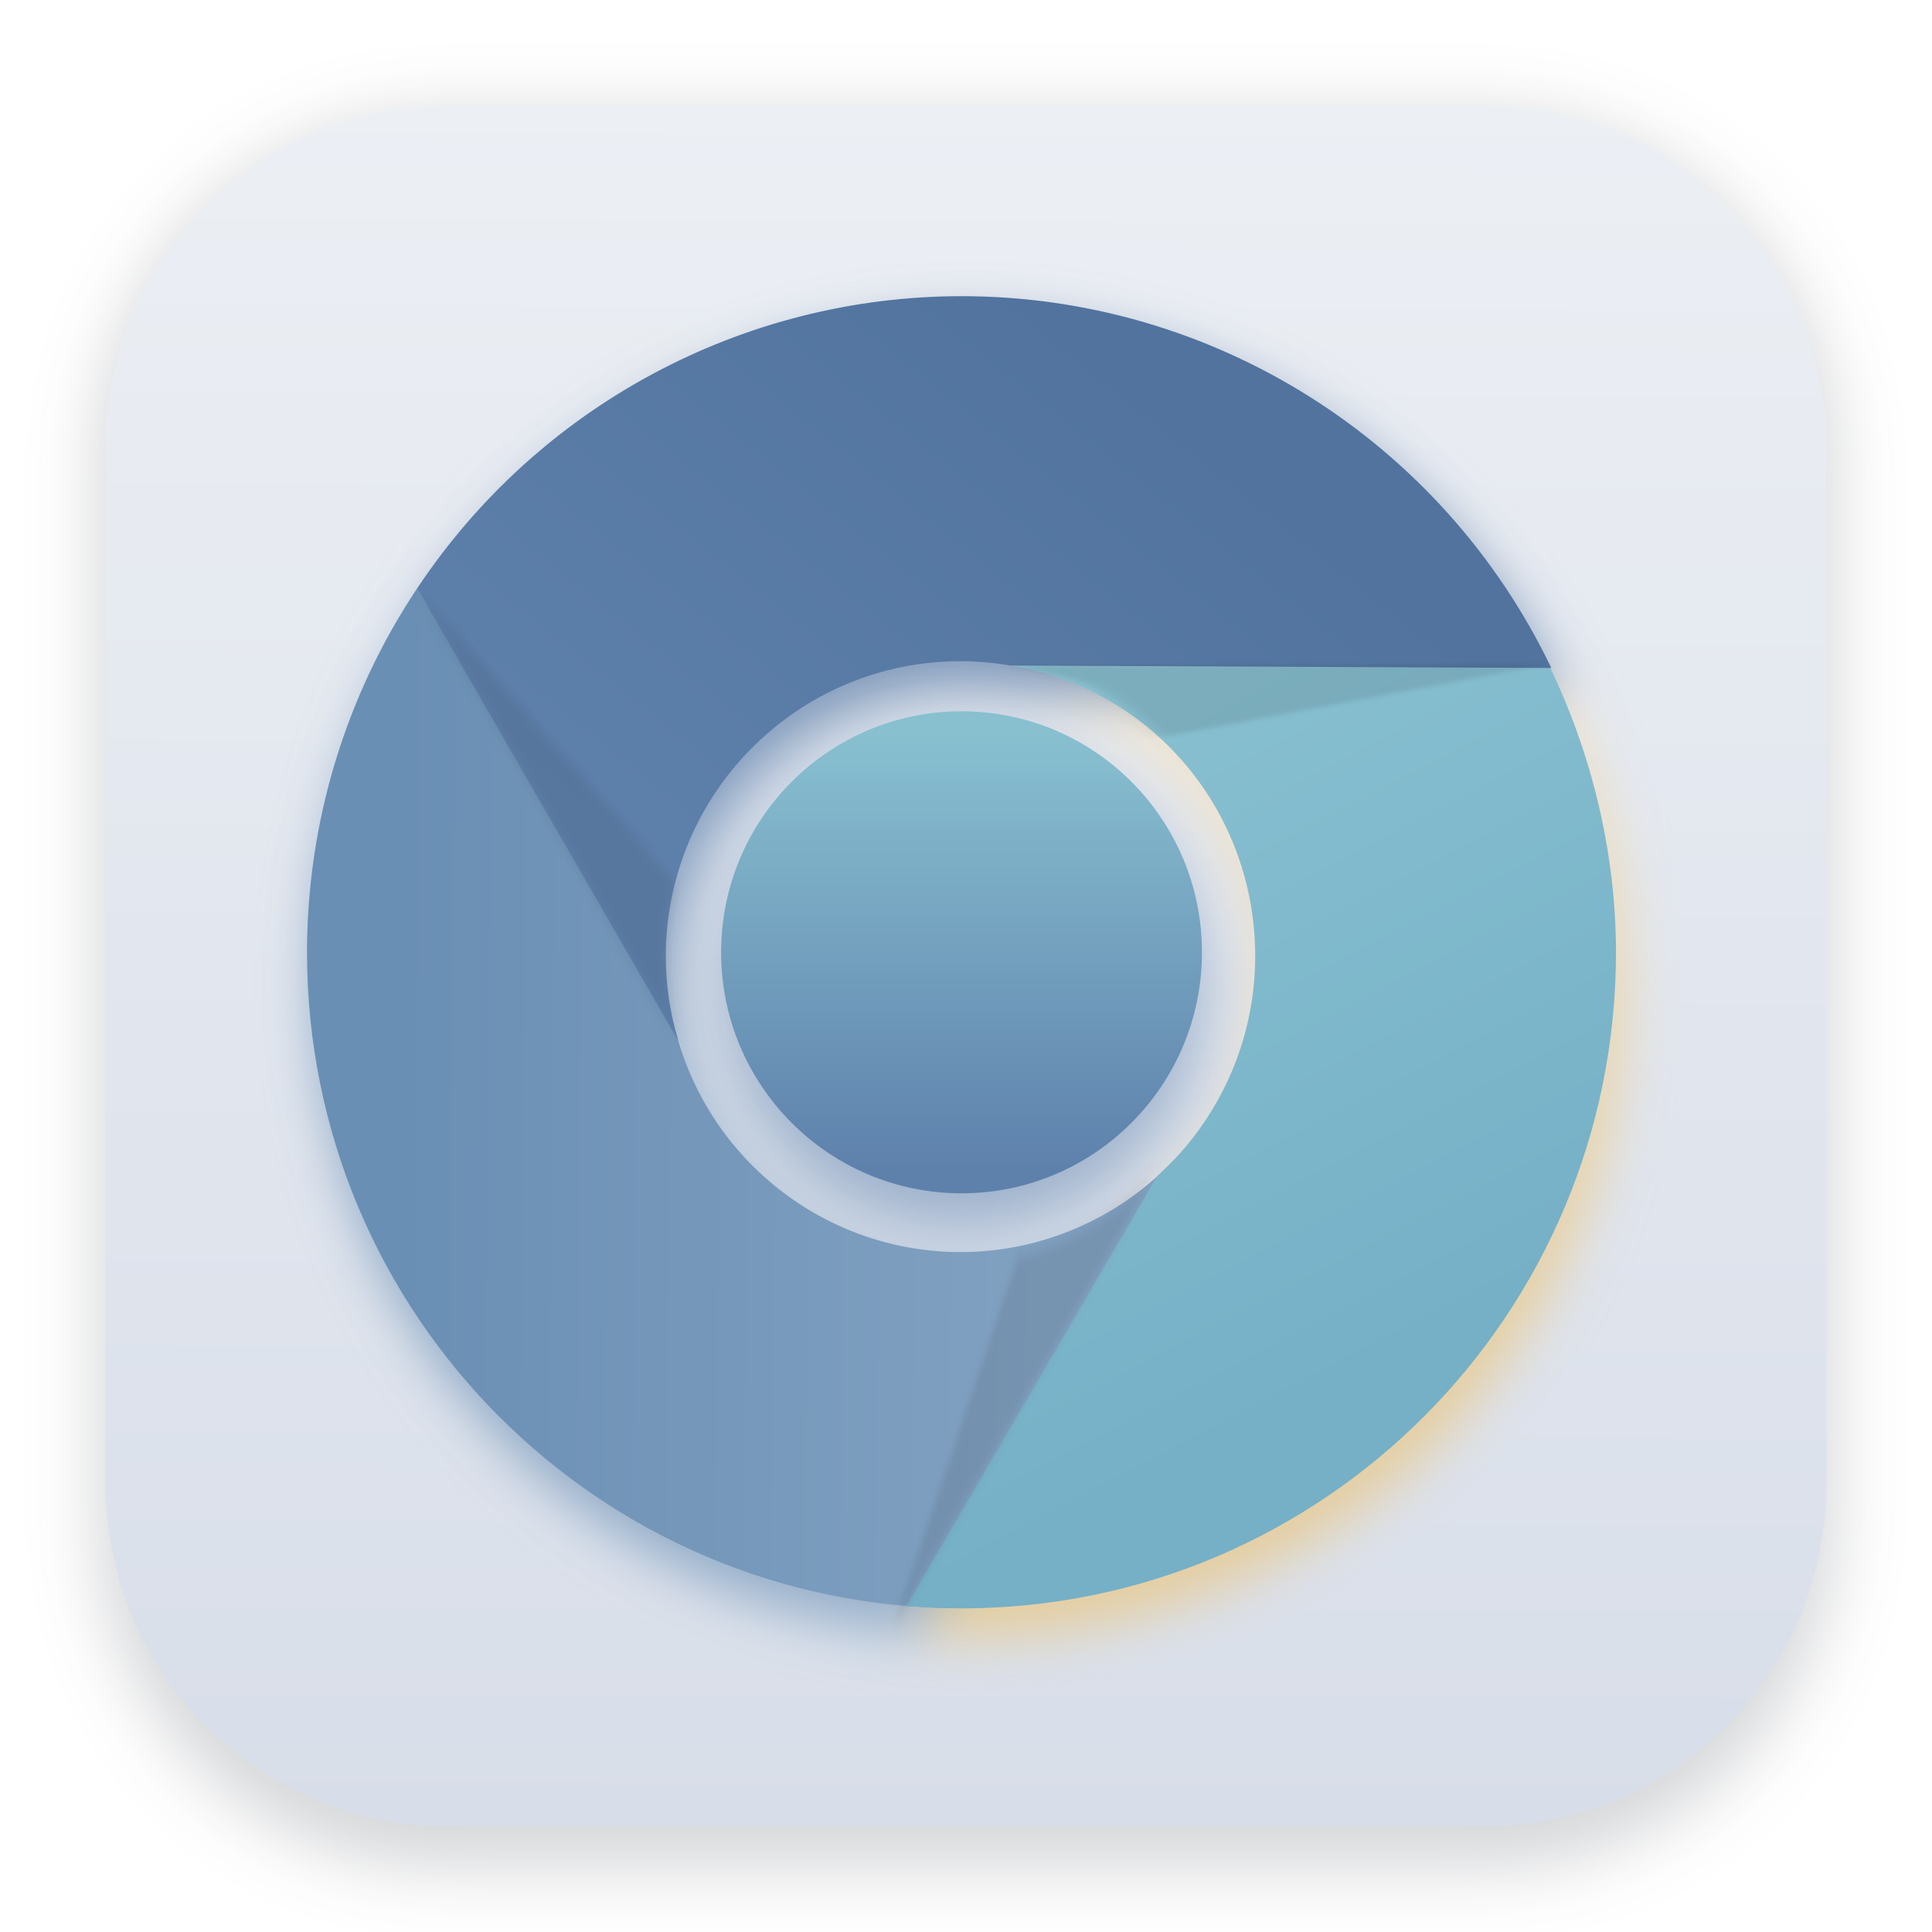
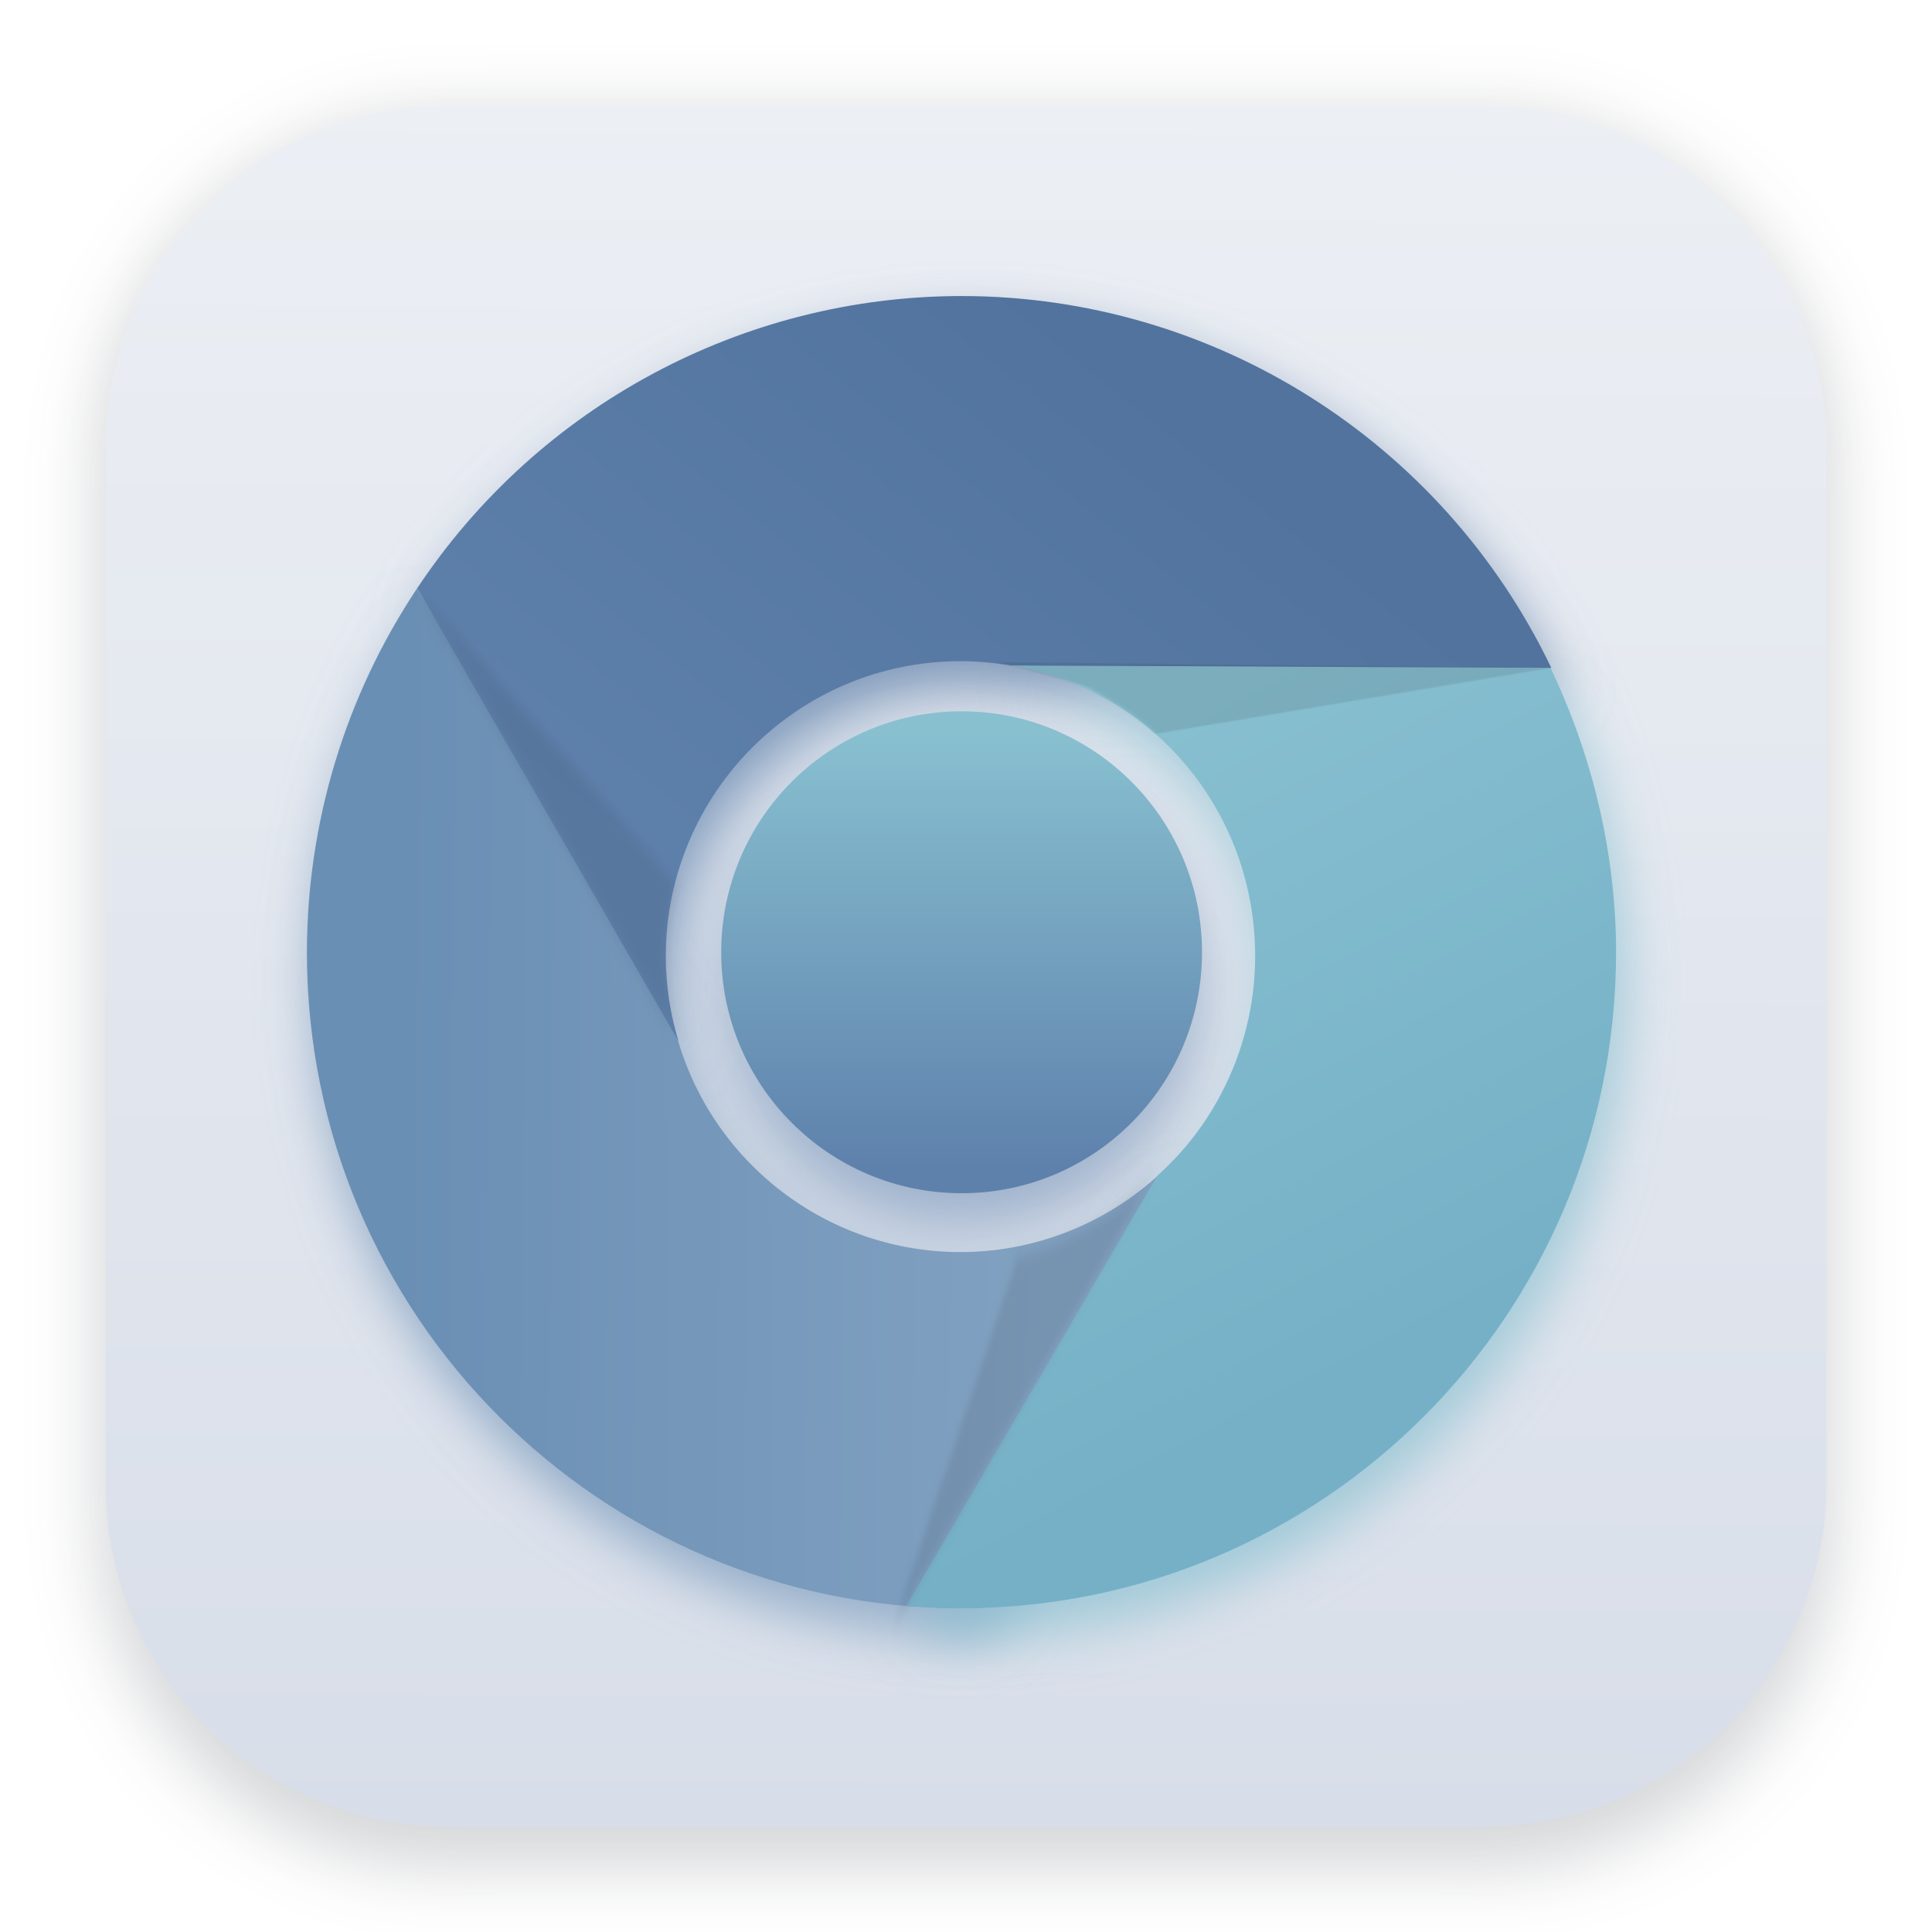
- <svg xmlns="http://www.w3.org/2000/svg" width="64" height="64" version="1.1" viewBox="0 0 16.933 16.933">
+ <svg xmlns="http://www.w3.org/2000/svg" xmlns:xlink="http://www.w3.org/1999/xlink" width="64" height="64" version="1.1" viewBox="0 0 16.933 16.933">
  <defs>
    <filter id="filter1178" x="-.048" y="-.048" width="1.096" height="1.096" color-interpolation-filters="sRGB">
      <feGaussianBlur stdDeviation="0.307" />
    </filter>
    <linearGradient id="linearGradient1340" x1="8.355" x2="8.4" y1="16.007" y2=".794" gradientUnits="userSpaceOnUse">
      <stop stop-color="#d8dee9" offset="0" />
      <stop stop-color="#eceff4" offset="1" />
    </linearGradient>
-     <linearGradient id="linearGradient5716" x1="60.824" x2="60.824" y1="-9.815" y2="-4.774" gradientUnits="userSpaceOnUse">
+     <linearGradient id="linearGradient5716" x1="60.824" x2="60.824" y1="-9.815" y2="-4.774" gradientTransform="matrix(.75551 0 0 .75551 -37.531 13.848)" gradientUnits="userSpaceOnUse">
      <stop stop-color="#88c0d0" offset="0" />
      <stop stop-color="#5e81ac" offset="1" />
    </linearGradient>
    <filter id="filter6010" x="-.154" y="-.154" width="1.308" height="1.308" color-interpolation-filters="sRGB">
      <feGaussianBlur stdDeviation="0.358" />
    </filter>
    <linearGradient id="linearGradient6161" x1="57.029" x2="62.129" y1="-8.209" y2="-14.574" gradientUnits="userSpaceOnUse">
      <stop stop-color="#5e81ac" offset="0" />
      <stop stop-color="#51739e" offset="1" />
    </linearGradient>
-     <linearGradient id="linearGradient6297" x1="63.048" x2="66.855" y1="-10.413" y2="-3.111" gradientUnits="userSpaceOnUse">
+     <linearGradient id="linearGradient6297" x1="63.048" x2="66.855" y1="-10.413" y2="-3.111" gradientTransform="matrix(.75551 0 0 .75551 -37.531 13.848)" gradientUnits="userSpaceOnUse">
      <stop stop-color="#88c0d0" offset="0" />
      <stop stop-color="#75b0c7" offset="1" />
    </linearGradient>
    <linearGradient id="linearGradient6497" x1="61.74" x2="54.282" y1="-3.539" y2="-3.606" gradientUnits="userSpaceOnUse">
      <stop stop-color="#81a1c1" offset="0" />
      <stop stop-color="#6a8fb4" offset="1" />
    </linearGradient>
    <filter id="filter6978" x="-.055" y="-.032" width="1.11" height="1.063" color-interpolation-filters="sRGB">
-       <feGaussianBlur stdDeviation="0.261" />
+       <feGaussianBlur stdDeviation="0.263" />
    </filter>
-     <linearGradient id="linearGradient7696" x1="63.048" x2="66.855" y1="-10.413" y2="-3.111" gradientUnits="userSpaceOnUse">
-       <stop stop-color="#f7e4c0" offset="0" />
-       <stop stop-color="#eac57b" offset="1" />
-     </linearGradient>
-     <filter id="filter7698" x="-.049" y="-.049" width="1.098" height="1.098" color-interpolation-filters="sRGB">
+     <filter id="filter7698" x="-.091" y="-.086" width="1.181" height="1.173" color-interpolation-filters="sRGB">
      <feGaussianBlur stdDeviation="0.311" />
+     </filter>
+     <linearGradient id="linearGradient244" x1="61.74" x2="54.282" y1="-3.539" y2="-3.606" gradientUnits="userSpaceOnUse" xlink:href="#linearGradient6497" />
+     <linearGradient id="linearGradient246" x1="57.029" x2="62.129" y1="-8.209" y2="-14.574" gradientUnits="userSpaceOnUse" xlink:href="#linearGradient6161" />
+     <linearGradient id="linearGradient248" x1="61.74" x2="54.282" y1="-3.539" y2="-3.606" gradientTransform="matrix(.75551 0 0 .75551 -37.531 13.848)" gradientUnits="userSpaceOnUse" xlink:href="#linearGradient6497" />
+     <linearGradient id="linearGradient250" x1="57.029" x2="62.129" y1="-8.209" y2="-14.574" gradientTransform="matrix(.75551 0 0 .75551 -37.531 13.848)" gradientUnits="userSpaceOnUse" xlink:href="#linearGradient6161" />
+     <filter id="filter1168" x="-.018" y="-.011" width="1.036" height="1.021" color-interpolation-filters="sRGB">
+       <feGaussianBlur stdDeviation="0.092" />
    </filter>
  </defs>
  <g stroke-linecap="round" stroke-linejoin="round">
    <rect transform="matrix(.99138 0 0 1 .072989 2.5202e-7)" x=".794" y="1.017" width="15.346" height="15.346" rx="3.053" ry="3.053" fill="#2e3440" filter="url(#filter1178)" opacity=".2" stroke-width="1.249" style="mix-blend-mode:normal" />
    <rect x=".926" y=".926" width="15.081" height="15.081" rx="3" ry="3" fill="url(#linearGradient1340)" stroke-width="1.227" />
    <rect x=".012" y=".006" width="16.924" height="16.927" fill="none" opacity=".15" stroke-width="1.052" />
  </g>
-   <g transform="matrix(.75551 0 0 .75551 -37.531 13.848)" stroke-width="1.324">
-     <g transform="translate(.10616 .31849)" filter="url(#filter7698)" opacity=".711" stroke-width="1.324">
-       <path d="m54.516-11.505a7.593 7.611 0 0 0-1.278 4.222 7.593 7.611 0 0 0 7.593 7.611 7.593 7.611 0 0 0 0.247-0.005l3.081-5.023-0.861-0.175a3.419 3.428 0 0 1-2.477 1.071 3.419 3.428 0 0 1-3.328-2.645z" fill="url(#linearGradient6497)" />
-       <path d="m57.546-6.253a3.419 3.428 0 0 1-0.146-0.978 3.419 3.428 0 0 1 3.419-3.428 3.419 3.428 0 0 1 0.581 0.051l5.29e-4 -5.16e-4 6.272 0.028a7.593 7.611 0 0 0-6.843-4.313 7.593 7.611 0 0 0-6.314 3.39" fill="url(#linearGradient6161)" />
-       <path d="m61.4-10.608c1.654 0.271 2.839 1.697 2.838 3.377-0.002 0.972-0.416 1.898-1.139 2.547l-2.907 4.984c0.212 0.019 0.425 0.028 0.638 0.029 4.194 8.757e-5 7.593-3.408 7.593-7.611-0.001-1.145-0.274-2.287-0.771-3.317" fill="url(#linearGradient7696)" />
-     </g>
-     <path d="m63.62-6.832a2.789 2.796 0 0 1-2.789 2.796 2.789 2.796 0 0 1-2.789-2.796 2.789 2.796 0 0 1 2.789-2.796 2.789 2.796 0 0 1 2.789 2.796z" fill="#5e81ac" fill-rule="evenodd" filter="url(#filter6010)" opacity=".511" stroke-width=".35" />
-     <path d="m63.62-7.282a2.789 2.796 0 0 1-2.789 2.796 2.789 2.796 0 0 1-2.789-2.796 2.789 2.796 0 0 1 2.789-2.796 2.789 2.796 0 0 1 2.789 2.796z" fill="url(#linearGradient5716)" fill-rule="evenodd" stroke-width=".35" />
-     <path d="m54.516-11.505a7.593 7.611 0 0 0-1.278 4.222 7.593 7.611 0 0 0 7.593 7.611 7.593 7.611 0 0 0 0.247-0.005l3.081-5.023-0.861-0.175a3.419 3.428 0 0 1-2.477 1.071 3.419 3.428 0 0 1-3.328-2.645z" fill="url(#linearGradient6497)" />
-     <path d="m61.4-10.608c1.654 0.271 2.839 1.697 2.838 3.377-0.002 0.972-0.416 1.898-1.139 2.547l-2.907 4.984c0.212 0.019 0.425 0.028 0.638 0.029 4.194 8.757e-5 7.593-3.408 7.593-7.611-0.001-1.145-0.274-2.287-0.771-3.317" fill="url(#linearGradient6297)" />
-     <path d="m57.546-6.253a3.419 3.428 0 0 1-0.146-0.978 3.419 3.428 0 0 1 3.419-3.428 3.419 3.428 0 0 1 0.581 0.051l5.29e-4 -5.16e-4 6.272 0.028a7.593 7.611 0 0 0-6.843-4.313 7.593 7.611 0 0 0-6.314 3.39" fill="url(#linearGradient6161)" />
-     <g fill="#2e3440">
-       <path transform="scale(.26458)" d="m206.05-43.479 11.453 19.846a12.924 12.955 0 0 1-0.553-3.697 12.924 12.955 0 0 1 0.428-3.244z" filter="url(#filter6978)" opacity=".134" />
-       <path transform="matrix(-.13257 -.22897 .22897 -.13257 97.304 41.971)" d="m206.05-43.479 11.453 19.846a12.924 12.955 0 0 1-0.553-3.697 12.924 12.955 0 0 1 0.428-3.244z" filter="url(#filter6978)" opacity=".134" />
-       <path transform="matrix(-.13456 .2278 -.2278 -.13456 85.439 -63.411)" d="m206.05-43.479 11.995 20.206c-0.362-1.199-1.09-2.805-1.095-4.057 5e-3 -1.095 0.149-2.185 0.428-3.244z" filter="url(#filter6978)" opacity=".134" />
-     </g>
+   <g stroke-width="1.324">
+     <path transform="matrix(.75551 0 0 .75551 -37.451 14.089)" d="m54.516-11.505a7.593 7.611 0 0 0-1.278 4.222 7.593 7.611 0 0 0 7.593 7.611 7.593 7.611 0 0 0 0.247-0.005l3.081-5.023-0.861-0.175a3.419 3.428 0 0 1-2.477 1.071 3.419 3.428 0 0 1-3.328-2.645z" fill="url(#linearGradient244)" filter="url(#filter7698)" opacity=".711" />
+     <path transform="matrix(.75551 0 0 .75551 -37.451 14.089)" d="m57.546-6.253a3.419 3.428 0 0 1-0.146-0.978 3.419 3.428 0 0 1 3.419-3.428 3.419 3.428 0 0 1 0.581 0.051l5.29e-4 -5.16e-4 6.272 0.028a7.593 7.611 0 0 0-6.843-4.313 7.593 7.611 0 0 0-6.314 3.39" fill="url(#linearGradient246)" filter="url(#filter7698)" opacity=".711" />
+     <path transform="matrix(.75551 0 0 .75551 -37.451 14.089)" d="m61.4-10.608c1.654 0.271 2.839 1.697 2.838 3.377-0.002 0.972-0.416 1.898-1.139 2.547l-2.907 4.984c0.212 0.019 0.425 0.028 0.638 0.029 4.194 8.757e-5 7.593-3.408 7.593-7.611-0.001-1.145-0.274-2.287-0.771-3.317" fill="#88c0d0" filter="url(#filter7698)" opacity=".711" />
+   </g>
+   <path transform="matrix(.75551 0 0 .75551 -37.531 13.848)" d="m63.62-6.832a2.789 2.796 0 0 1-2.789 2.796 2.789 2.796 0 0 1-2.789-2.796 2.789 2.796 0 0 1 2.789-2.796 2.789 2.796 0 0 1 2.789 2.796z" fill="#5e81ac" fill-rule="evenodd" filter="url(#filter6010)" opacity=".511" stroke-width=".35" />
+   <path d="m10.535 8.346a2.107 2.112 0 0 1-2.107 2.112 2.107 2.112 0 0 1-2.107-2.112 2.107 2.112 0 0 1 2.107-2.112 2.107 2.112 0 0 1 2.107 2.112z" fill="url(#linearGradient5716)" fill-rule="evenodd" stroke-width=".265" />
+   <g stroke-width="1">
+     <path d="m3.656 5.156a5.737 5.75 0 0 0-0.966 3.19 5.737 5.75 0 0 0 5.736 5.75 5.737 5.75 0 0 0 0.187-0.004l2.328-3.795-0.651-0.132a2.583 2.59 0 0 1-1.872 0.809 2.583 2.59 0 0 1-2.514-1.998z" fill="url(#linearGradient248)" />
+     <path d="m8.857 5.833c1.249 0.205 2.145 1.282 2.144 2.551-0.002 0.735-0.314 1.434-0.86 1.924l-2.196 3.765c0.16 0.014 0.321 0.021 0.482 0.022 3.168 6.6e-5 5.737-2.575 5.737-5.75-9.82e-4 -0.865-0.207-1.728-0.582-2.506" fill="url(#linearGradient6297)" />
+     <path d="m5.946 9.124a2.583 2.59 0 0 1-0.111-0.739 2.583 2.59 0 0 1 2.583-2.59 2.583 2.59 0 0 1 0.439 0.038l3.996e-4 -3.898e-4 4.739 0.021a5.737 5.75 0 0 0-5.17-3.259 5.737 5.75 0 0 0-4.77 2.561" fill="url(#linearGradient250)" />
+   </g>
+   <g transform="matrix(.75551 0 0 .75551 -37.531 13.848)" fill="#2e3440" stroke-width="1.324">
+     <path transform="scale(.26458)" d="m206.05-43.479 11.453 19.846a12.924 12.955 0 0 1-0.553-3.697 12.924 12.955 0 0 1 0.428-3.244z" filter="url(#filter6978)" opacity=".134" />
+     <path transform="matrix(-.13257 -.22897 .22897 -.13257 97.304 41.971)" d="m206.05-43.479 11.453 19.846a12.924 12.955 0 0 1-0.553-3.697 12.924 12.955 0 0 1 0.428-3.244z" filter="url(#filter6978)" opacity=".134" />
+     <path transform="matrix(-.13456 .2278 -.2278 -.13456 85.283 -63.45)" d="m205.95-44.255 12.091 20.982c-0.362-1.199-0.775-2.629-1.095-4.057 5e-3 -1.095-0.023-2.476 0.256-3.535z" filter="url(#filter1168)" opacity=".134" style="mix-blend-mode:normal" />
  </g>
</svg>
